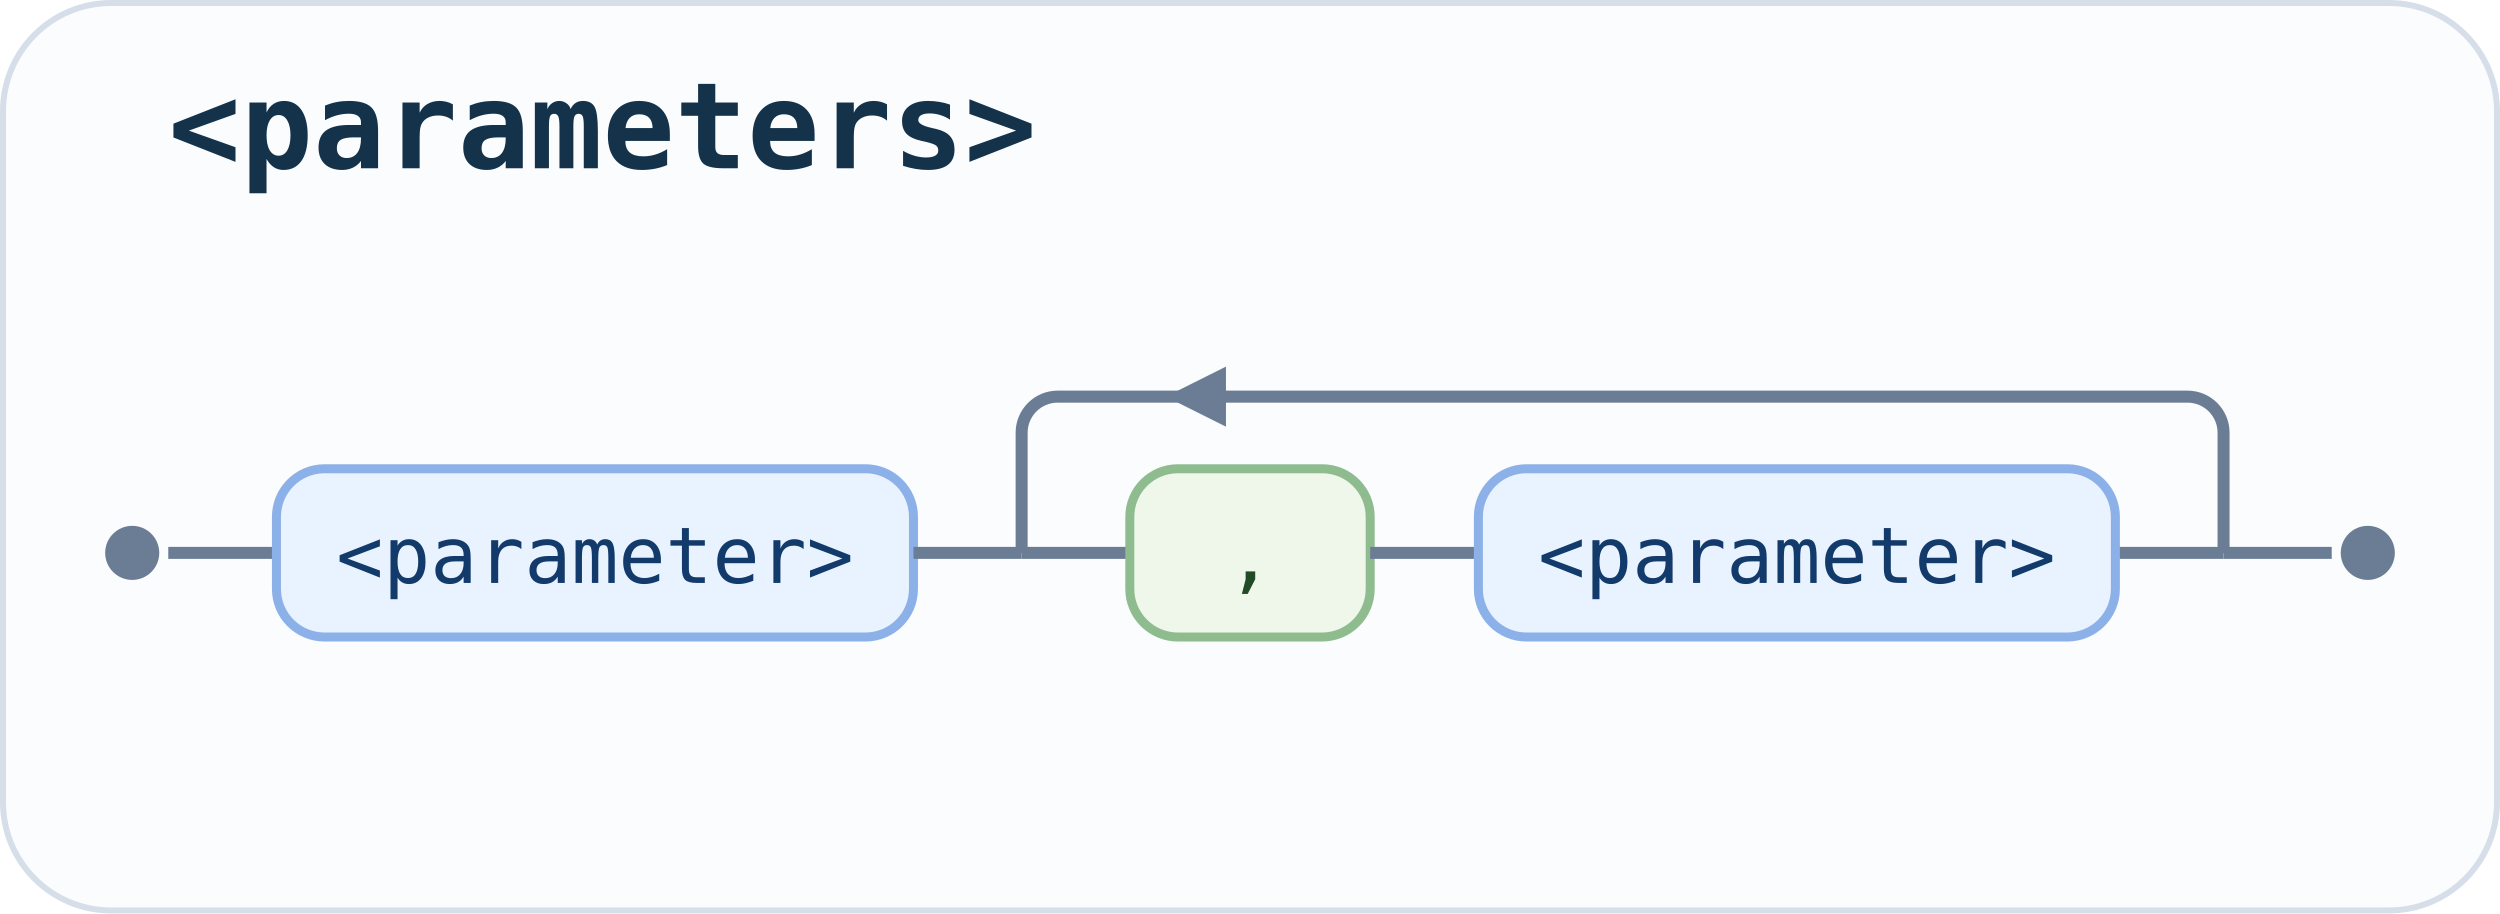
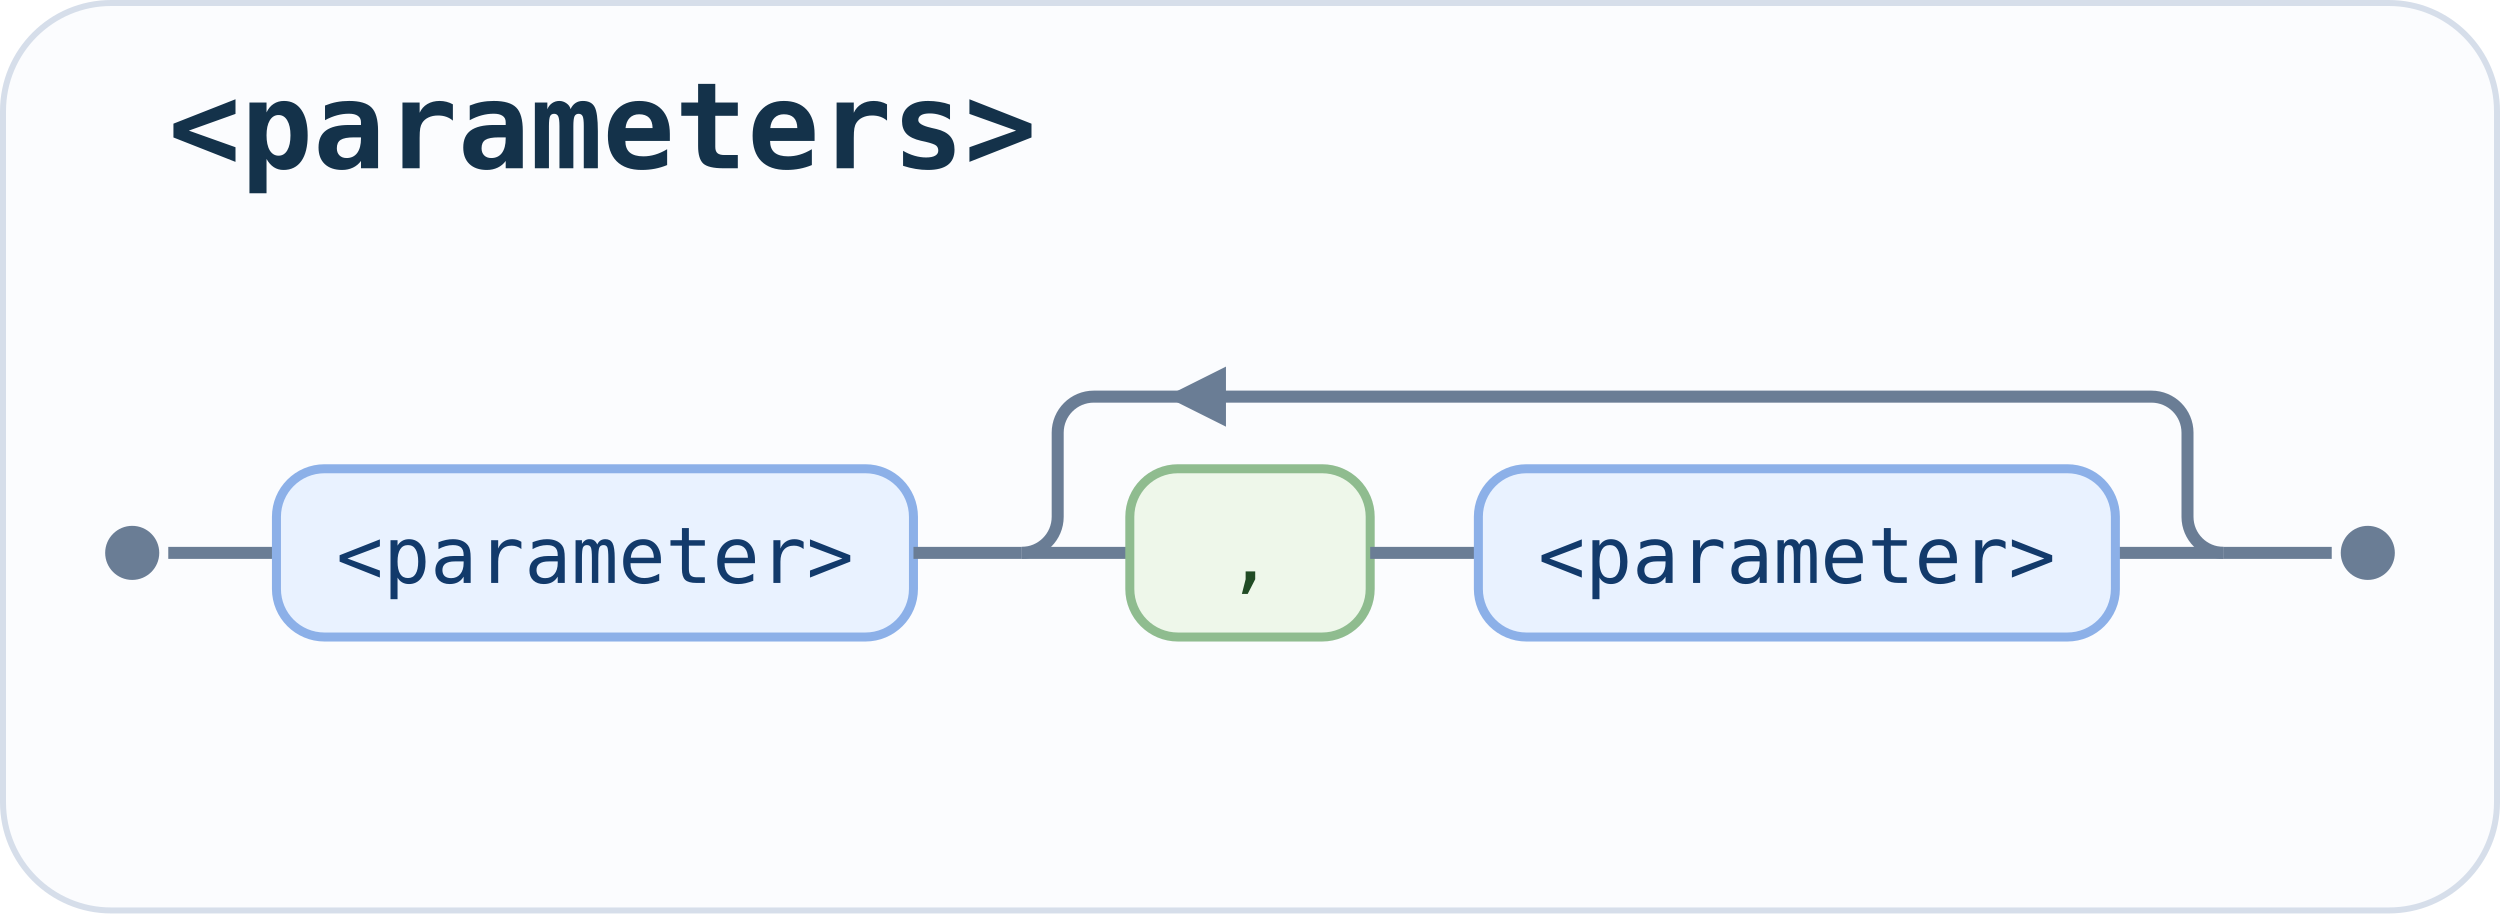
<svg xmlns="http://www.w3.org/2000/svg" width="416" height="152" viewBox="0 0 416 152" role="img" aria-labelledby="title-parameters desc-parameters">
  <rect x="0.5" y="0.5" width="415" height="151" rx="18" fill="#fbfcfe" stroke="#d6deea" />
  <text x="28" y="28" fill="#14324a" font-family="ui-monospace, SFMono-Regular, Menlo, Consolas, monospace" font-size="20" font-weight="700">&lt;parameters&gt;</text>
  <line x1="28" y1="92" x2="46" y2="92" stroke="#6a7d95" stroke-width="2" />
  <rect x="46" y="78" width="106" height="28" rx="8" fill="#e9f2ff" stroke="#8cb0e8" stroke-width="1.5" />
  <text x="99.0" y="97" text-anchor="middle" fill="#123a6b" font-family="ui-monospace, SFMono-Regular, Menlo, Consolas, monospace" font-size="13">&lt;parameter&gt;</text>
  <line x1="152" y1="92" x2="170" y2="92" stroke="#6a7d95" stroke-width="2" />
  <line x1="170" y1="92" x2="188" y2="92" stroke="#6a7d95" stroke-width="2" />
  <line x1="352" y1="92" x2="370" y2="92" stroke="#6a7d95" stroke-width="2" />
  <rect x="188" y="78" width="40" height="28" rx="8" fill="#eef7ea" stroke="#8fbc8f" stroke-width="1.5" />
  <text x="208.0" y="97" text-anchor="middle" fill="#204b24" font-family="ui-monospace, SFMono-Regular, Menlo, Consolas, monospace" font-size="13">,</text>
  <line x1="228" y1="92" x2="246" y2="92" stroke="#6a7d95" stroke-width="2" />
  <rect x="246" y="78" width="106" height="28" rx="8" fill="#e9f2ff" stroke="#8cb0e8" stroke-width="1.5" />
  <text x="299.0" y="97" text-anchor="middle" fill="#123a6b" font-family="ui-monospace, SFMono-Regular, Menlo, Consolas, monospace" font-size="13">&lt;parameter&gt;</text>
-   <path d="M 170 92 L 170 72 A 6 6 0 0 1 176 66 L 364 66 A 6 6 0 0 1 370 72 L 370 92" fill="none" stroke="#6a7d95" stroke-width="2" />
+   <path d="M 170 92 A 6 6 0 0 0 176 86 L 176 72 A 6 6 0 0 1 182 66 L 358 66 A 6 6 0 0 1 364 72 L 364 86 A 6 6 0 0 0 370 92" fill="none" stroke="#6a7d95" stroke-width="2" />
  <polygon points="204,61 194,66 204,71" fill="#6a7d95" />
  <line x1="370" y1="92" x2="388" y2="92" stroke="#6a7d95" stroke-width="2" />
  <circle cx="22" cy="92" r="4.5" fill="#6a7d95" />
  <circle cx="394" cy="92" r="4.5" fill="#6a7d95" />
</svg>
